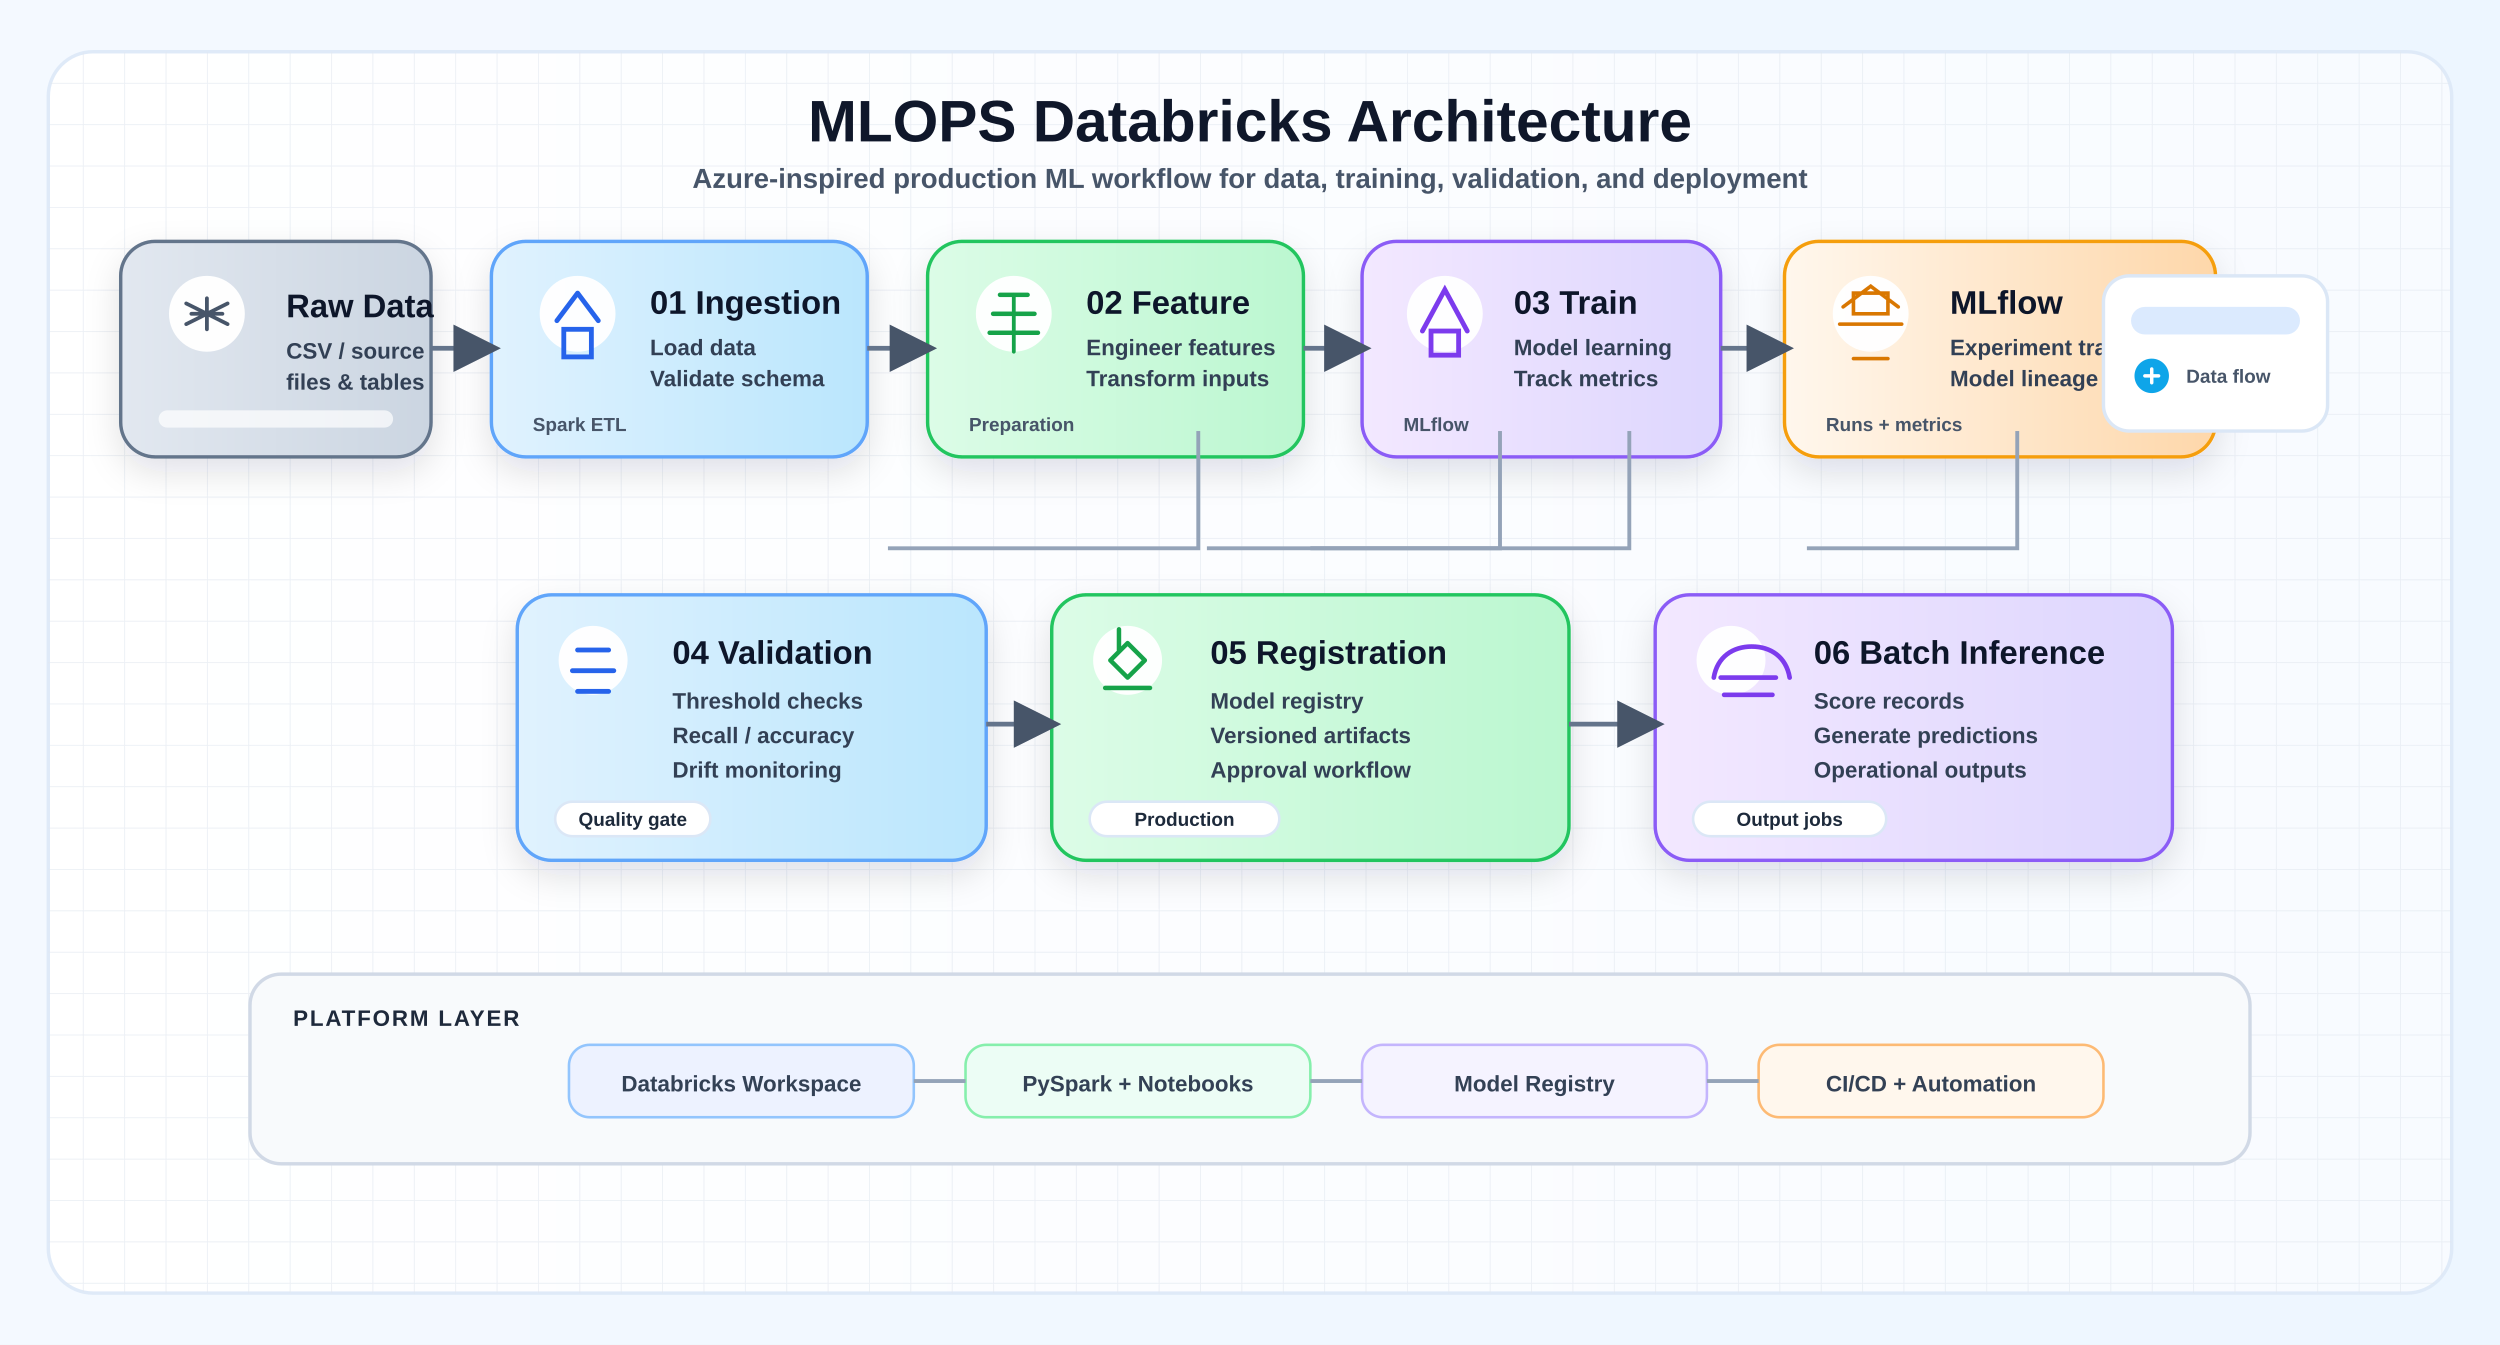
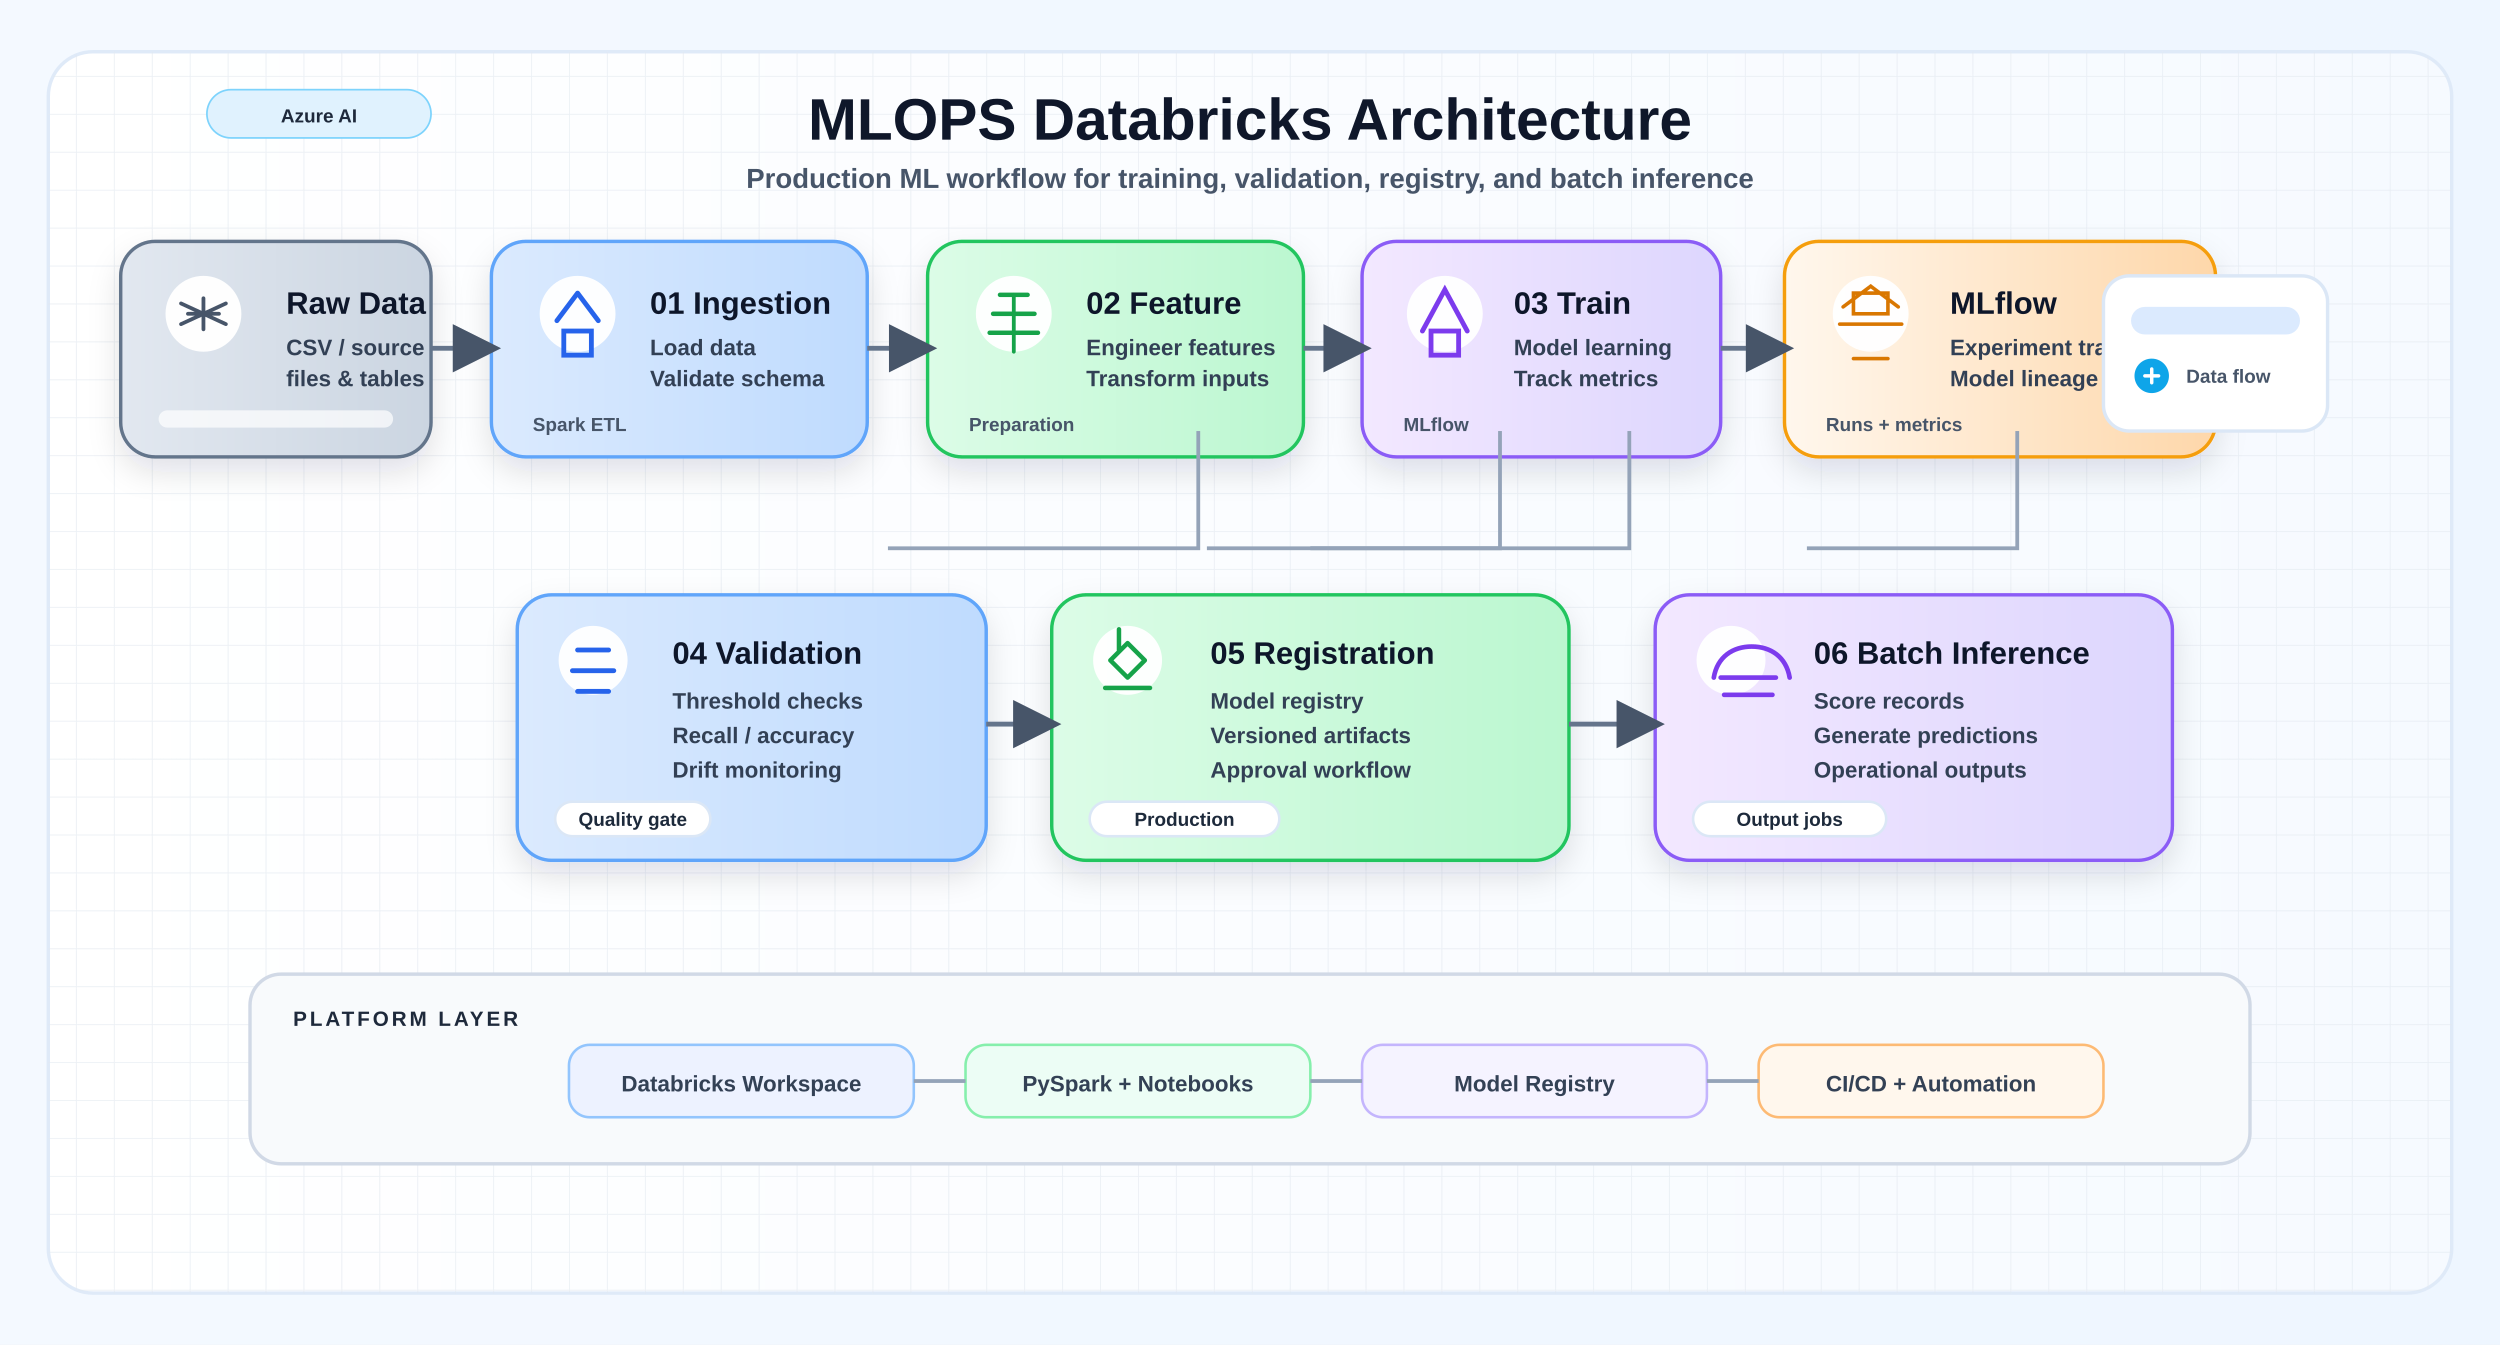
<svg xmlns="http://www.w3.org/2000/svg" width="1450" height="780" viewBox="0 0 1450 780" role="img" aria-labelledby="title desc">
  <defs>
    <linearGradient id="bg" x1="0" x2="1">
      <stop offset="0%" stop-color="#f4f9ff" />
-       <stop offset="100%" stop-color="#edf6ff" />
+       <stop offset="100%" stop-color="#eef6ff" />
    </linearGradient>
    <linearGradient id="panel" x1="0" x2="1">
      <stop offset="0%" stop-color="#ffffff" />
-       <stop offset="100%" stop-color="#f8fbff" />
+       <stop offset="100%" stop-color="#f6faff" />
    </linearGradient>
    <linearGradient id="blue" x1="0" x2="1">
-       <stop offset="0%" stop-color="#e0f2fe" />
-       <stop offset="100%" stop-color="#bae6fd" />
+       <stop offset="0%" stop-color="#dbeafe" />
+       <stop offset="100%" stop-color="#bfdbfe" />
    </linearGradient>
    <linearGradient id="green" x1="0" x2="1">
      <stop offset="0%" stop-color="#dcfce7" />
      <stop offset="100%" stop-color="#bbf7d0" />
    </linearGradient>
    <linearGradient id="purple" x1="0" x2="1">
      <stop offset="0%" stop-color="#f3e8ff" />
      <stop offset="100%" stop-color="#ddd6fe" />
    </linearGradient>
    <linearGradient id="orange" x1="0" x2="1">
      <stop offset="0%" stop-color="#fff7ed" />
      <stop offset="100%" stop-color="#fed7aa" />
    </linearGradient>
    <linearGradient id="slate" x1="0" x2="1">
      <stop offset="0%" stop-color="#e2e8f0" />
      <stop offset="100%" stop-color="#cbd5e1" />
    </linearGradient>
-     <pattern id="grid" width="24" height="24" patternUnits="userSpaceOnUse">
-       <path d="M 24 0 L 0 0 0 24" fill="none" stroke="#e2e8f0" stroke-width="1" />
+     <pattern id="grid" width="22" height="22" patternUnits="userSpaceOnUse">
+       <path d="M 22 0 L 0 0 0 22" fill="none" stroke="#e2e8f0" stroke-width="1" />
    </pattern>
    <filter id="shadow" x="-20%" y="-20%" width="140%" height="150%">
-       <feDropShadow dx="0" dy="8" stdDeviation="10" flood-color="#0f172a" flood-opacity="0.12" />
+       <feDropShadow dx="0" dy="8" stdDeviation="9" flood-color="#0f172a" flood-opacity="0.12" />
    </filter>
    <marker id="arrow" markerWidth="10" markerHeight="10" refX="8" refY="5" orient="auto">
      <path d="M0 0 L10 5 L0 10 Z" fill="#475569" />
    </marker>
    <style>
      .title { font: 700 34px 'Segoe UI', Arial, sans-serif; fill: #0f172a; }
      .subtitle { font: 600 16px 'Segoe UI', Arial, sans-serif; fill: #475569; }
-       .section { font: 700 13px 'Segoe UI', Arial, sans-serif; fill: #1e293b; letter-spacing: 0.08em; }
-       .cardTitle { font: 700 19px 'Segoe UI', Arial, sans-serif; fill: #0f172a; }
+       .section { font: 700 12px 'Segoe UI', Arial, sans-serif; fill: #1e293b; letter-spacing: 0.14em; }
+       .cardTitle { font: 700 18px 'Segoe UI', Arial, sans-serif; fill: #0f172a; }
      .cardText { font: 600 13px 'Segoe UI', Arial, sans-serif; fill: #334155; }
      .tiny { font: 700 11px 'Segoe UI', Arial, sans-serif; fill: #475569; }
      .badge { font: 700 11px 'Segoe UI', Arial, sans-serif; fill: #1e293b; }
-       .pipe { stroke: #64748b; stroke-width: 2.75; fill: none; marker-end: url(#arrow); }
-       .line { stroke: #94a3b8; stroke-width: 2.25; fill: none; }
+       .pipe { stroke: #64748b; stroke-width: 2.8; fill: none; marker-end: url(#arrow); }
+       .line { stroke: #94a3b8; stroke-width: 2.2; fill: none; }
      .chip { fill: #ffffff; stroke: #dbe7f6; stroke-width: 1.5; }
      .card { filter: url(#shadow); }
    </style>
  </defs>
  <rect width="1450" height="780" fill="url(#bg)" />
  <rect x="28" y="30" width="1394" height="720" rx="26" fill="url(#panel)" stroke="#dfeaf8" stroke-width="2" />
  <rect x="28" y="30" width="1394" height="720" rx="26" fill="url(#grid)" opacity="0.65" />
-   <text x="725" y="82" text-anchor="middle" class="title">MLOPS Databricks Architecture</text>
-   <text x="725" y="109" text-anchor="middle" class="subtitle">Azure-inspired production ML workflow for data, training, validation, and deployment</text>
+   <g>
+     <rect x="120" y="52" width="130" height="28" rx="14" fill="#e0f2fe" stroke="#7dd3fc" />
+     <text x="185" y="71" text-anchor="middle" class="badge">Azure AI</text>
+   </g>
+   <text x="725" y="81" text-anchor="middle" class="title">MLOPS Databricks Architecture</text>
+   <text x="725" y="109" text-anchor="middle" class="subtitle">Production ML workflow for training, validation, registry, and batch inference</text>
  <g class="card" transform="translate(70 140)">
    <rect x="0" y="0" width="180" height="125" rx="20" fill="url(#slate)" stroke="#64748b" stroke-width="2" />
-     <circle cx="50" cy="42" r="22" fill="#ffffff" opacity="0.96" />
-     <path d="M41 42h18M50 33v18M38 36l24 12M62 36L38 48" stroke="#475569" stroke-width="2.2" fill="none" stroke-linecap="round" />
-     <text x="96" y="44" class="cardTitle">Raw Data</text>
-     <text x="96" y="68" class="cardText">CSV / source</text>
-     <text x="96" y="86" class="cardText">files &amp; tables</text>
+     <circle cx="48" cy="42" r="22" fill="#ffffff" opacity="0.96" />
+     <path d="M39 42h18M48 33v18M35 36l26 12M61 36L35 48" stroke="#475569" stroke-width="2.2" fill="none" stroke-linecap="round" />
+     <text x="96" y="42" class="cardTitle">Raw Data</text>
+     <text x="96" y="66" class="cardText">CSV / source</text>
+     <text x="96" y="84" class="cardText">files &amp; tables</text>
    <rect x="22" y="98" width="136" height="10" rx="5" fill="#ffffff" fill-opacity="0.7" />
  </g>
  <g class="card" transform="translate(285 140)">
    <rect x="0" y="0" width="218" height="125" rx="20" fill="url(#blue)" stroke="#60a5fa" stroke-width="2" />
    <circle cx="50" cy="42" r="22" fill="#ffffff" opacity="0.96" />
    <path d="M38 46 L50 30 L62 46" stroke="#2563eb" stroke-width="2.8" fill="none" stroke-linecap="round" stroke-linejoin="round" />
-     <path d="M42 51h16v16H42z" stroke="#2563eb" stroke-width="2.8" fill="none" />
+     <path d="M42 52h16v14H42z" stroke="#2563eb" stroke-width="2.8" fill="none" />
    <text x="92" y="42" class="cardTitle">01 Ingestion</text>
    <text x="92" y="66" class="cardText">Load data</text>
    <text x="92" y="84" class="cardText">Validate schema</text>
    <text x="24" y="110" class="tiny">Spark ETL</text>
  </g>
  <g class="card" transform="translate(538 140)">
    <rect x="0" y="0" width="218" height="125" rx="20" fill="url(#green)" stroke="#22c55e" stroke-width="2" />
    <circle cx="50" cy="42" r="22" fill="#ffffff" opacity="0.96" />
    <path d="M36 53h28M38 42h24M42 31h16" stroke="#16a34a" stroke-width="2.6" stroke-linecap="round" />
    <path d="M50 31v33" stroke="#16a34a" stroke-width="2.2" stroke-linecap="round" />
    <text x="92" y="42" class="cardTitle">02 Feature</text>
    <text x="92" y="66" class="cardText">Engineer features</text>
    <text x="92" y="84" class="cardText">Transform inputs</text>
    <text x="24" y="110" class="tiny">Preparation</text>
  </g>
  <g class="card" transform="translate(790 140)">
    <rect x="0" y="0" width="208" height="125" rx="20" fill="url(#purple)" stroke="#8b5cf6" stroke-width="2" />
    <circle cx="48" cy="42" r="22" fill="#ffffff" opacity="0.96" />
    <path d="M35 52 L48 28 L61 52" stroke="#7c3aed" stroke-width="2.8" fill="none" stroke-linecap="round" />
    <path d="M40 52h16v14H40z" stroke="#7c3aed" stroke-width="2.8" fill="none" />
    <text x="88" y="42" class="cardTitle">03 Train</text>
    <text x="88" y="66" class="cardText">Model learning</text>
    <text x="88" y="84" class="cardText">Track metrics</text>
    <text x="24" y="110" class="tiny">MLflow</text>
  </g>
  <g class="card" transform="translate(1035 140)">
    <rect x="0" y="0" width="250" height="125" rx="20" fill="url(#orange)" stroke="#f59e0b" stroke-width="2" />
    <circle cx="50" cy="42" r="22" fill="#ffffff" opacity="0.96" />
    <path d="M40 30h20v12H40zm-8 18h36M40 68h20M34 38l16-12 16 12" stroke="#d97706" stroke-width="2.1" fill="none" stroke-linecap="round" />
    <text x="96" y="42" class="cardTitle">MLflow</text>
    <text x="96" y="66" class="cardText">Experiment tracking</text>
    <text x="96" y="84" class="cardText">Model lineage</text>
    <text x="24" y="110" class="tiny">Runs + metrics</text>
  </g>
  <path d="M250 202 H285" class="pipe" />
  <path d="M503 202 H538" class="pipe" />
  <path d="M756 202 H790" class="pipe" />
  <path d="M998 202 H1035" class="pipe" />
  <g class="card" transform="translate(300 345)">
    <rect x="0" y="0" width="272" height="154" rx="20" fill="url(#blue)" stroke="#60a5fa" stroke-width="2" />
    <circle cx="44" cy="38" r="20" fill="#ffffff" opacity="0.96" />
    <path d="M35 32h18M32 44h24M35 56h18" stroke="#2563eb" stroke-width="2.8" stroke-linecap="round" />
    <text x="90" y="40" class="cardTitle">04 Validation</text>
    <text x="90" y="66" class="cardText">Threshold checks</text>
    <text x="90" y="86" class="cardText">Recall / accuracy</text>
    <text x="90" y="106" class="cardText">Drift monitoring</text>
    <rect x="22" y="120" width="90" height="20" rx="10" class="chip" />
    <text x="67" y="134" text-anchor="middle" class="badge">Quality gate</text>
  </g>
  <g class="card" transform="translate(610 345)">
    <rect x="0" y="0" width="300" height="154" rx="20" fill="url(#green)" stroke="#22c55e" stroke-width="2" />
    <circle cx="44" cy="38" r="20" fill="#ffffff" opacity="0.96" />
    <path d="M34 38l10-10 10 10-10 10zM31 54h26M39 20v12" stroke="#16a34a" stroke-width="2.6" fill="none" stroke-linecap="round" stroke-linejoin="round" />
    <text x="92" y="40" class="cardTitle">05 Registration</text>
    <text x="92" y="66" class="cardText">Model registry</text>
    <text x="92" y="86" class="cardText">Versioned artifacts</text>
    <text x="92" y="106" class="cardText">Approval workflow</text>
    <rect x="22" y="120" width="110" height="20" rx="10" class="chip" />
    <text x="77" y="134" text-anchor="middle" class="badge">Production</text>
  </g>
  <g class="card" transform="translate(960 345)">
    <rect x="0" y="0" width="300" height="154" rx="20" fill="url(#purple)" stroke="#8b5cf6" stroke-width="2" />
    <circle cx="44" cy="38" r="20" fill="#ffffff" opacity="0.96" />
    <path d="M34 48c2-12 11-18 22-18s20 6 22 18" stroke="#7c3aed" stroke-width="2.7" fill="none" stroke-linecap="round" />
    <path d="M38 48h32M40 58h28" stroke="#7c3aed" stroke-width="2.7" stroke-linecap="round" />
    <text x="92" y="40" class="cardTitle">06 Batch Inference</text>
    <text x="92" y="66" class="cardText">Score records</text>
    <text x="92" y="86" class="cardText">Generate predictions</text>
    <text x="92" y="106" class="cardText">Operational outputs</text>
    <rect x="22" y="120" width="112" height="20" rx="10" class="chip" />
    <text x="78" y="134" text-anchor="middle" class="badge">Output jobs</text>
  </g>
  <path d="M572 420 H610" class="pipe" />
  <path d="M910 420 H960" class="pipe" />
  <g>
    <rect x="145" y="565" width="1160" height="110" rx="18" fill="#f8fafc" stroke="#d1d9e6" stroke-width="2" />
    <text x="170" y="595" class="section">PLATFORM LAYER</text>
    <rect x="330" y="606" width="200" height="42" rx="12" fill="#edf2ff" stroke="#93c5fd" stroke-width="1.5" />
    <text x="430" y="633" text-anchor="middle" class="cardText">Databricks Workspace</text>
    <rect x="560" y="606" width="200" height="42" rx="12" fill="#ecfdf5" stroke="#86efac" stroke-width="1.5" />
    <text x="660" y="633" text-anchor="middle" class="cardText">PySpark + Notebooks</text>
    <rect x="790" y="606" width="200" height="42" rx="12" fill="#f5f3ff" stroke="#c4b5fd" stroke-width="1.5" />
    <text x="890" y="633" text-anchor="middle" class="cardText">Model Registry</text>
    <rect x="1020" y="606" width="200" height="42" rx="12" fill="#fff7ed" stroke="#fdba74" stroke-width="1.5" />
    <text x="1120" y="633" text-anchor="middle" class="cardText">CI/CD + Automation</text>
    <path d="M530 627 H560" class="line" />
    <path d="M760 627 H790" class="line" />
    <path d="M990 627 H1020" class="line" />
  </g>
  <path d="M1170 250 L1170 318 L1048 318" class="line" />
  <path d="M870 250 L870 318 L760 318" class="line" />
  <path d="M945 250 L945 318 L700 318" class="line" />
  <path d="M695 250 L695 318 L515 318" class="line" />
  <g transform="translate(1220 160)">
    <rect x="0" y="0" width="130" height="90" rx="15" fill="#ffffff" stroke="#dbe7f6" stroke-width="2" />
    <rect x="16" y="18" width="98" height="16" rx="8" fill="#dbeafe" />
    <circle cx="28" cy="58" r="10" fill="#0ea5e9" />
    <path d="M24 58h8M28 54v8" stroke="#ffffff" stroke-width="2" stroke-linecap="round" />
    <text x="48" y="62" class="tiny">Data flow</text>
  </g>
</svg>
